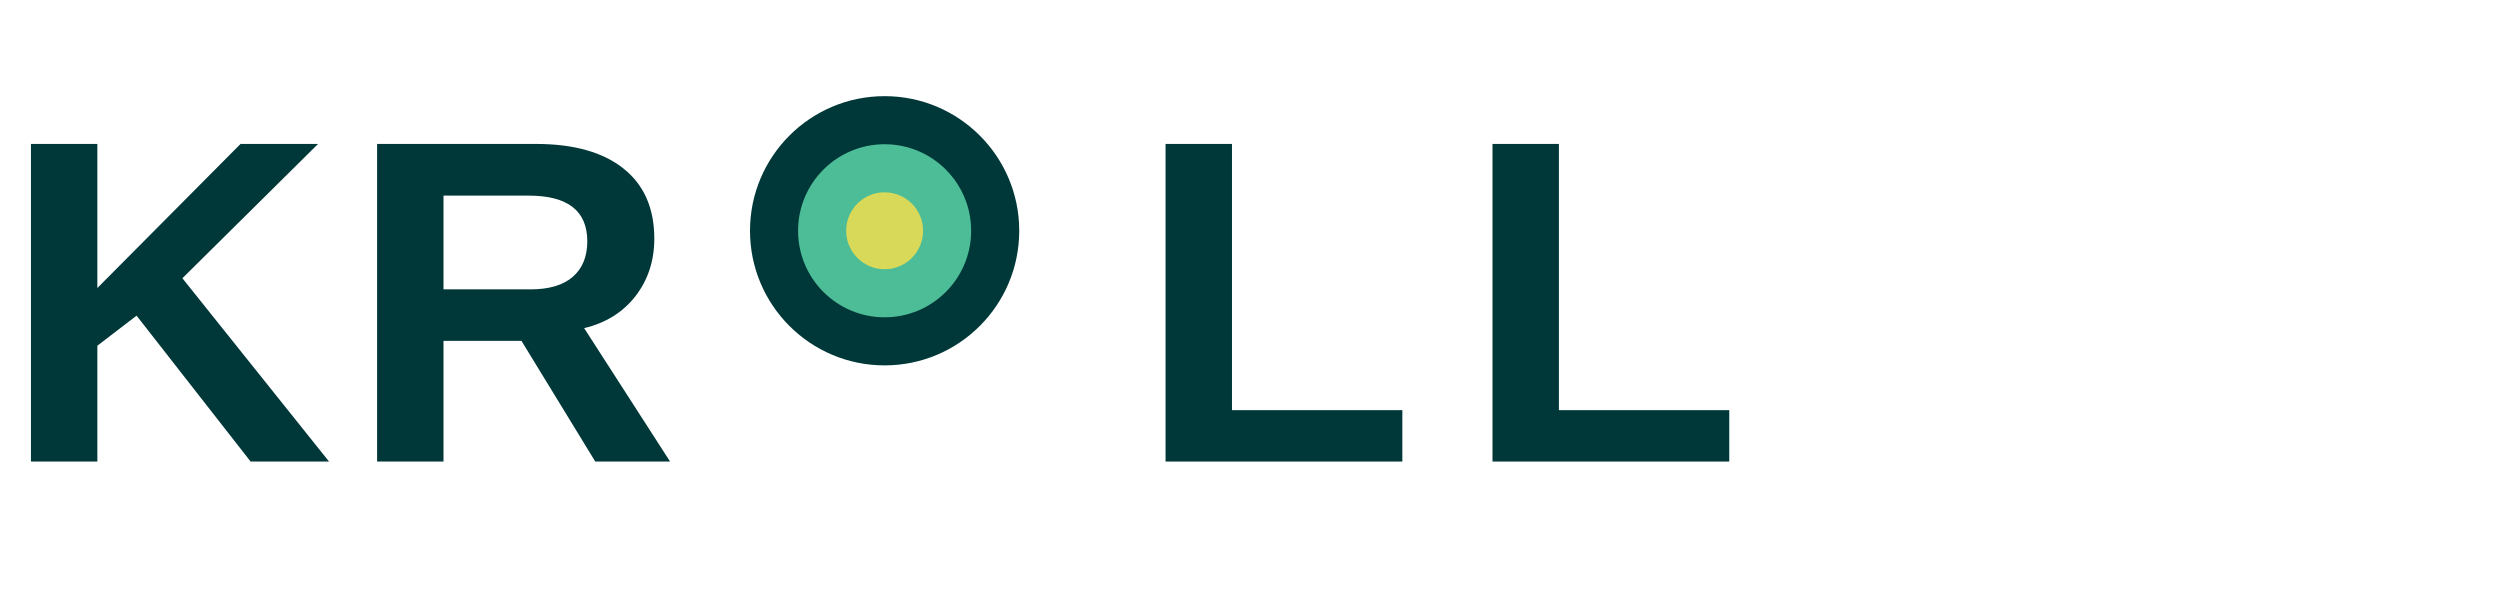
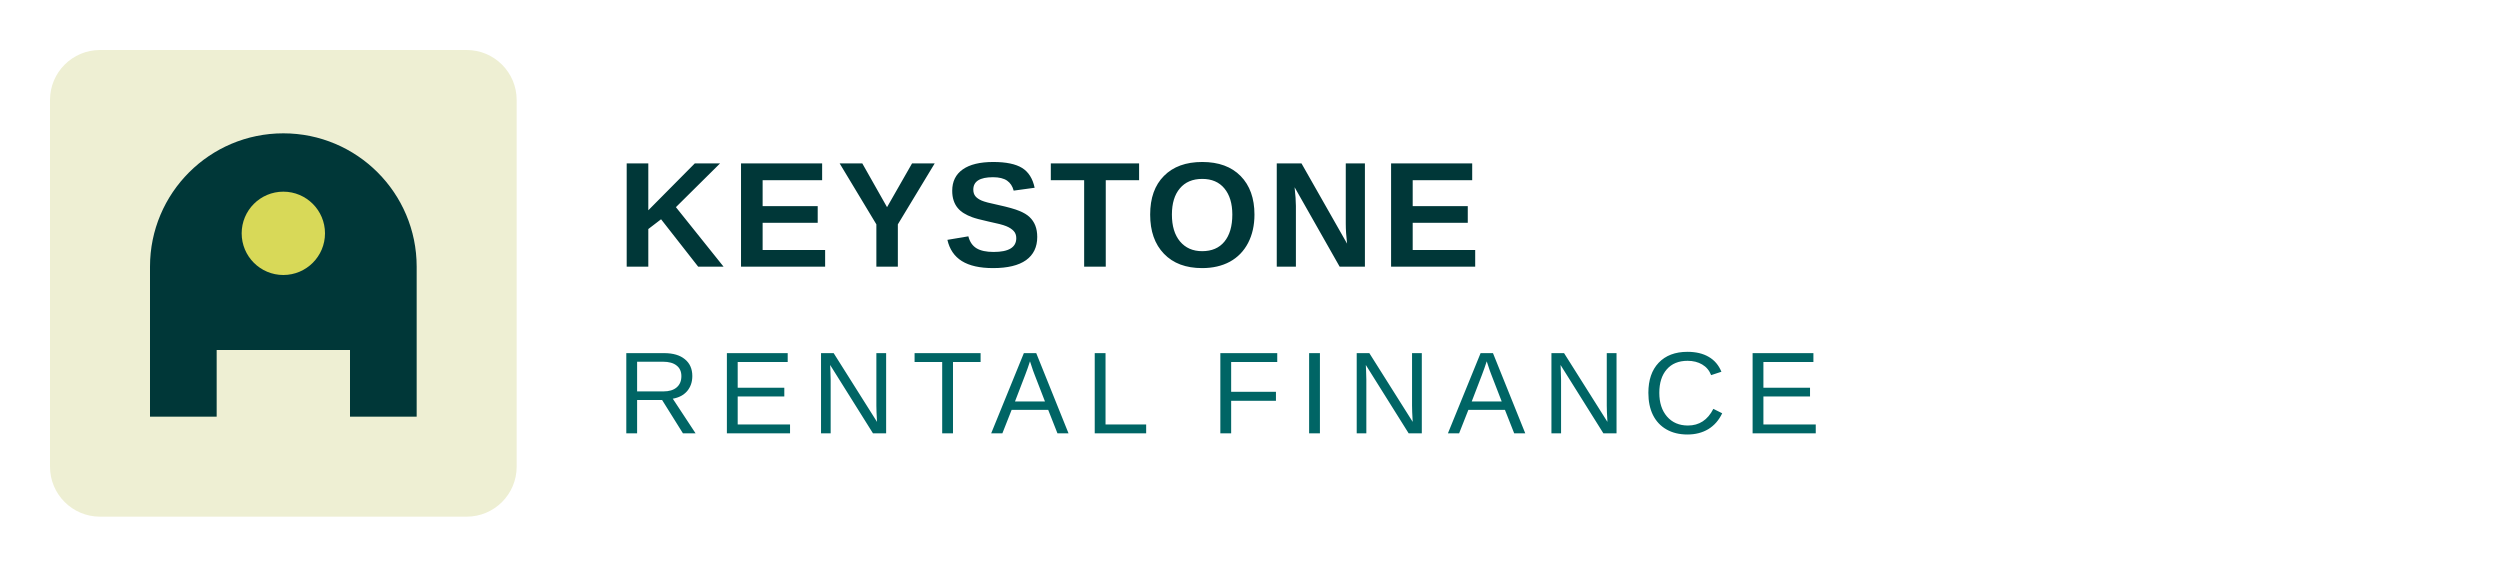
- <svg xmlns="http://www.w3.org/2000/svg" viewBox="0 0 260 64" role="img" aria-label="Themed institutional logo 04">
-   <g font-family="&quot;Outfit Variable&quot;, Outfit, Arial, sans-serif" font-weight="800" font-size="48" letter-spacing="-0.02em">
-     <text x="0" y="48" fill="#003738">K</text>
-     <text x="36" y="48" fill="#003738">R</text>
-     <g transform="translate(78,10)">
-       <circle cx="14" cy="14" r="14" fill="#003738" />
-       <circle cx="14" cy="14" r="9" fill="#4dbd97" />
-       <circle cx="14" cy="14" r="4" fill="#d8d958" />
-     </g>
-     <text x="118" y="48" fill="#003738">L</text>
-     <text x="152" y="48" fill="#003738">L</text>
+ <svg xmlns="http://www.w3.org/2000/svg" viewBox="0 0 300 68" role="img" aria-label="Keystone Rental Finance">
+   <g transform="translate(6,6)">
+     <rect width="56" height="56" rx="6" fill="#eeefd3" />
+     <path d="M12 44 L12 26 A16 16 0 0 1 44 26 L44 44 Z" fill="#003738" />
+     <rect x="20" y="36" width="16" height="18" fill="#eeefd3" />
+     <circle cx="28" cy="22" r="5" fill="#d8d958" />
+   </g>
+   <g transform="translate(74,6)" font-family="&quot;Outfit Variable&quot;,Outfit,Arial,sans-serif">
+     <text x="0" y="26" font-size="18" font-weight="700" letter-spacing="0.04em" fill="#003738">KEYSTONE</text>
+     <text x="0" y="46" font-size="14" font-weight="500" letter-spacing="0.14em" fill="#006565">RENTAL FINANCE</text>
  </g>
</svg>
